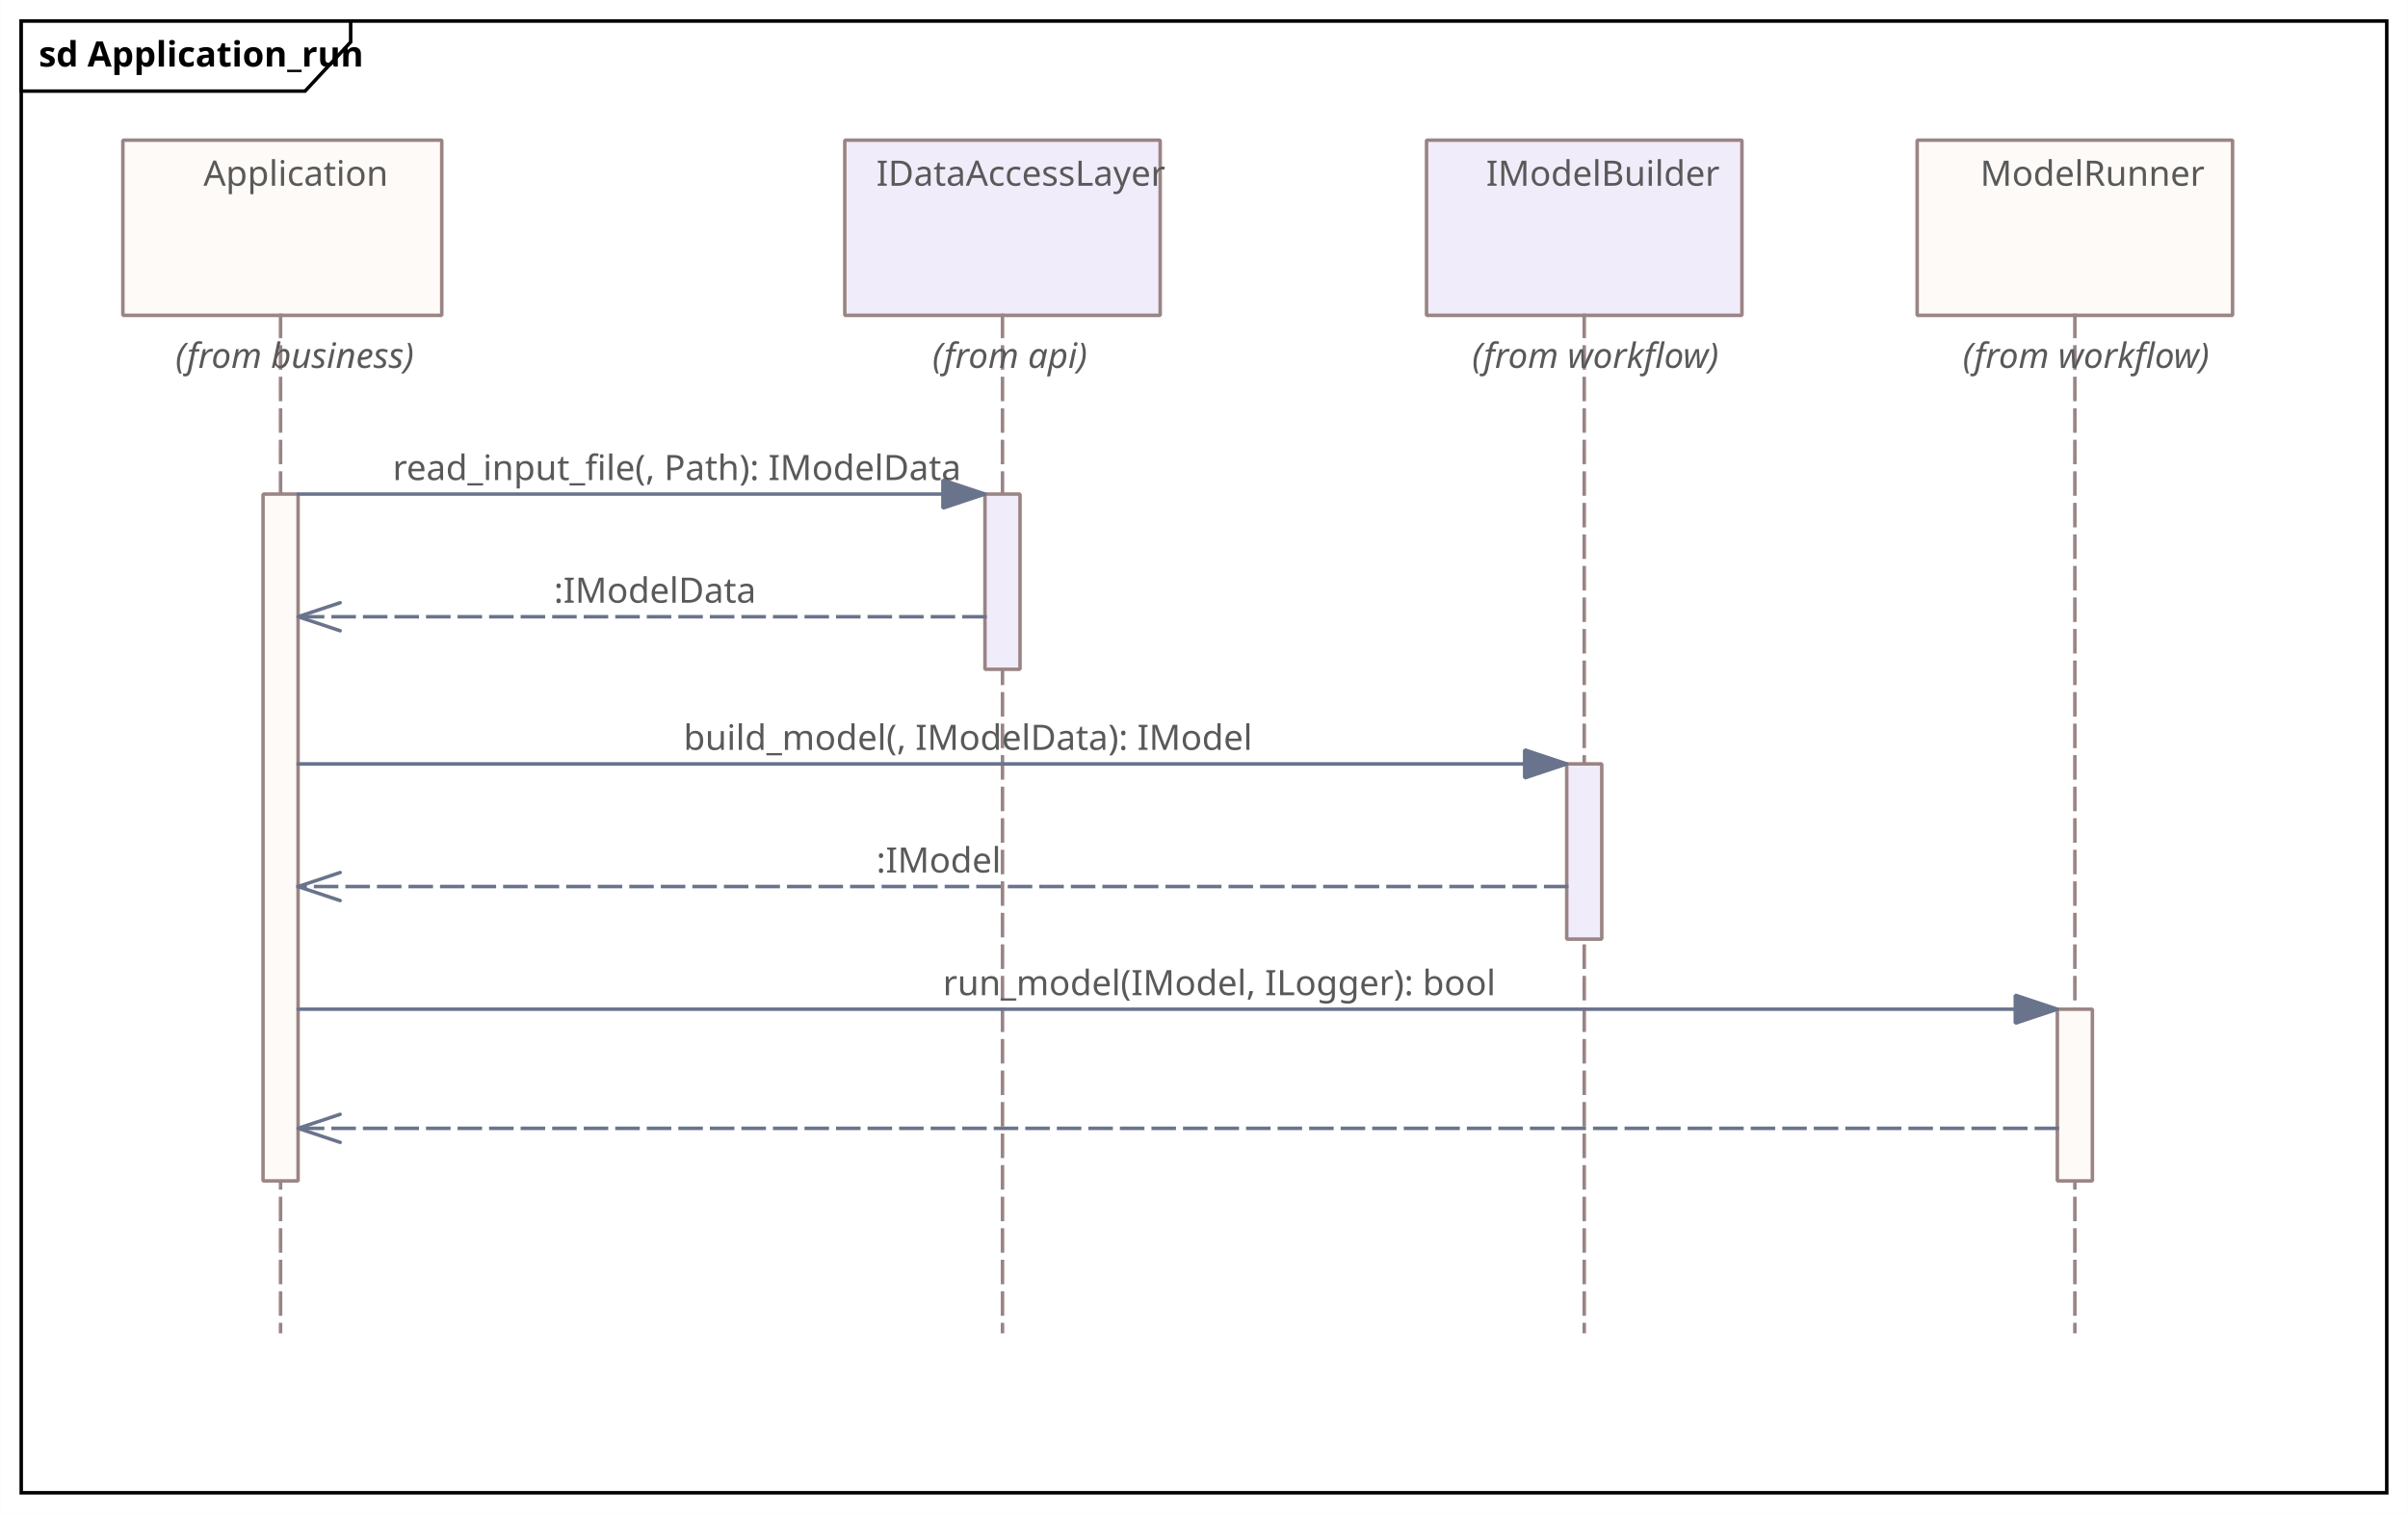
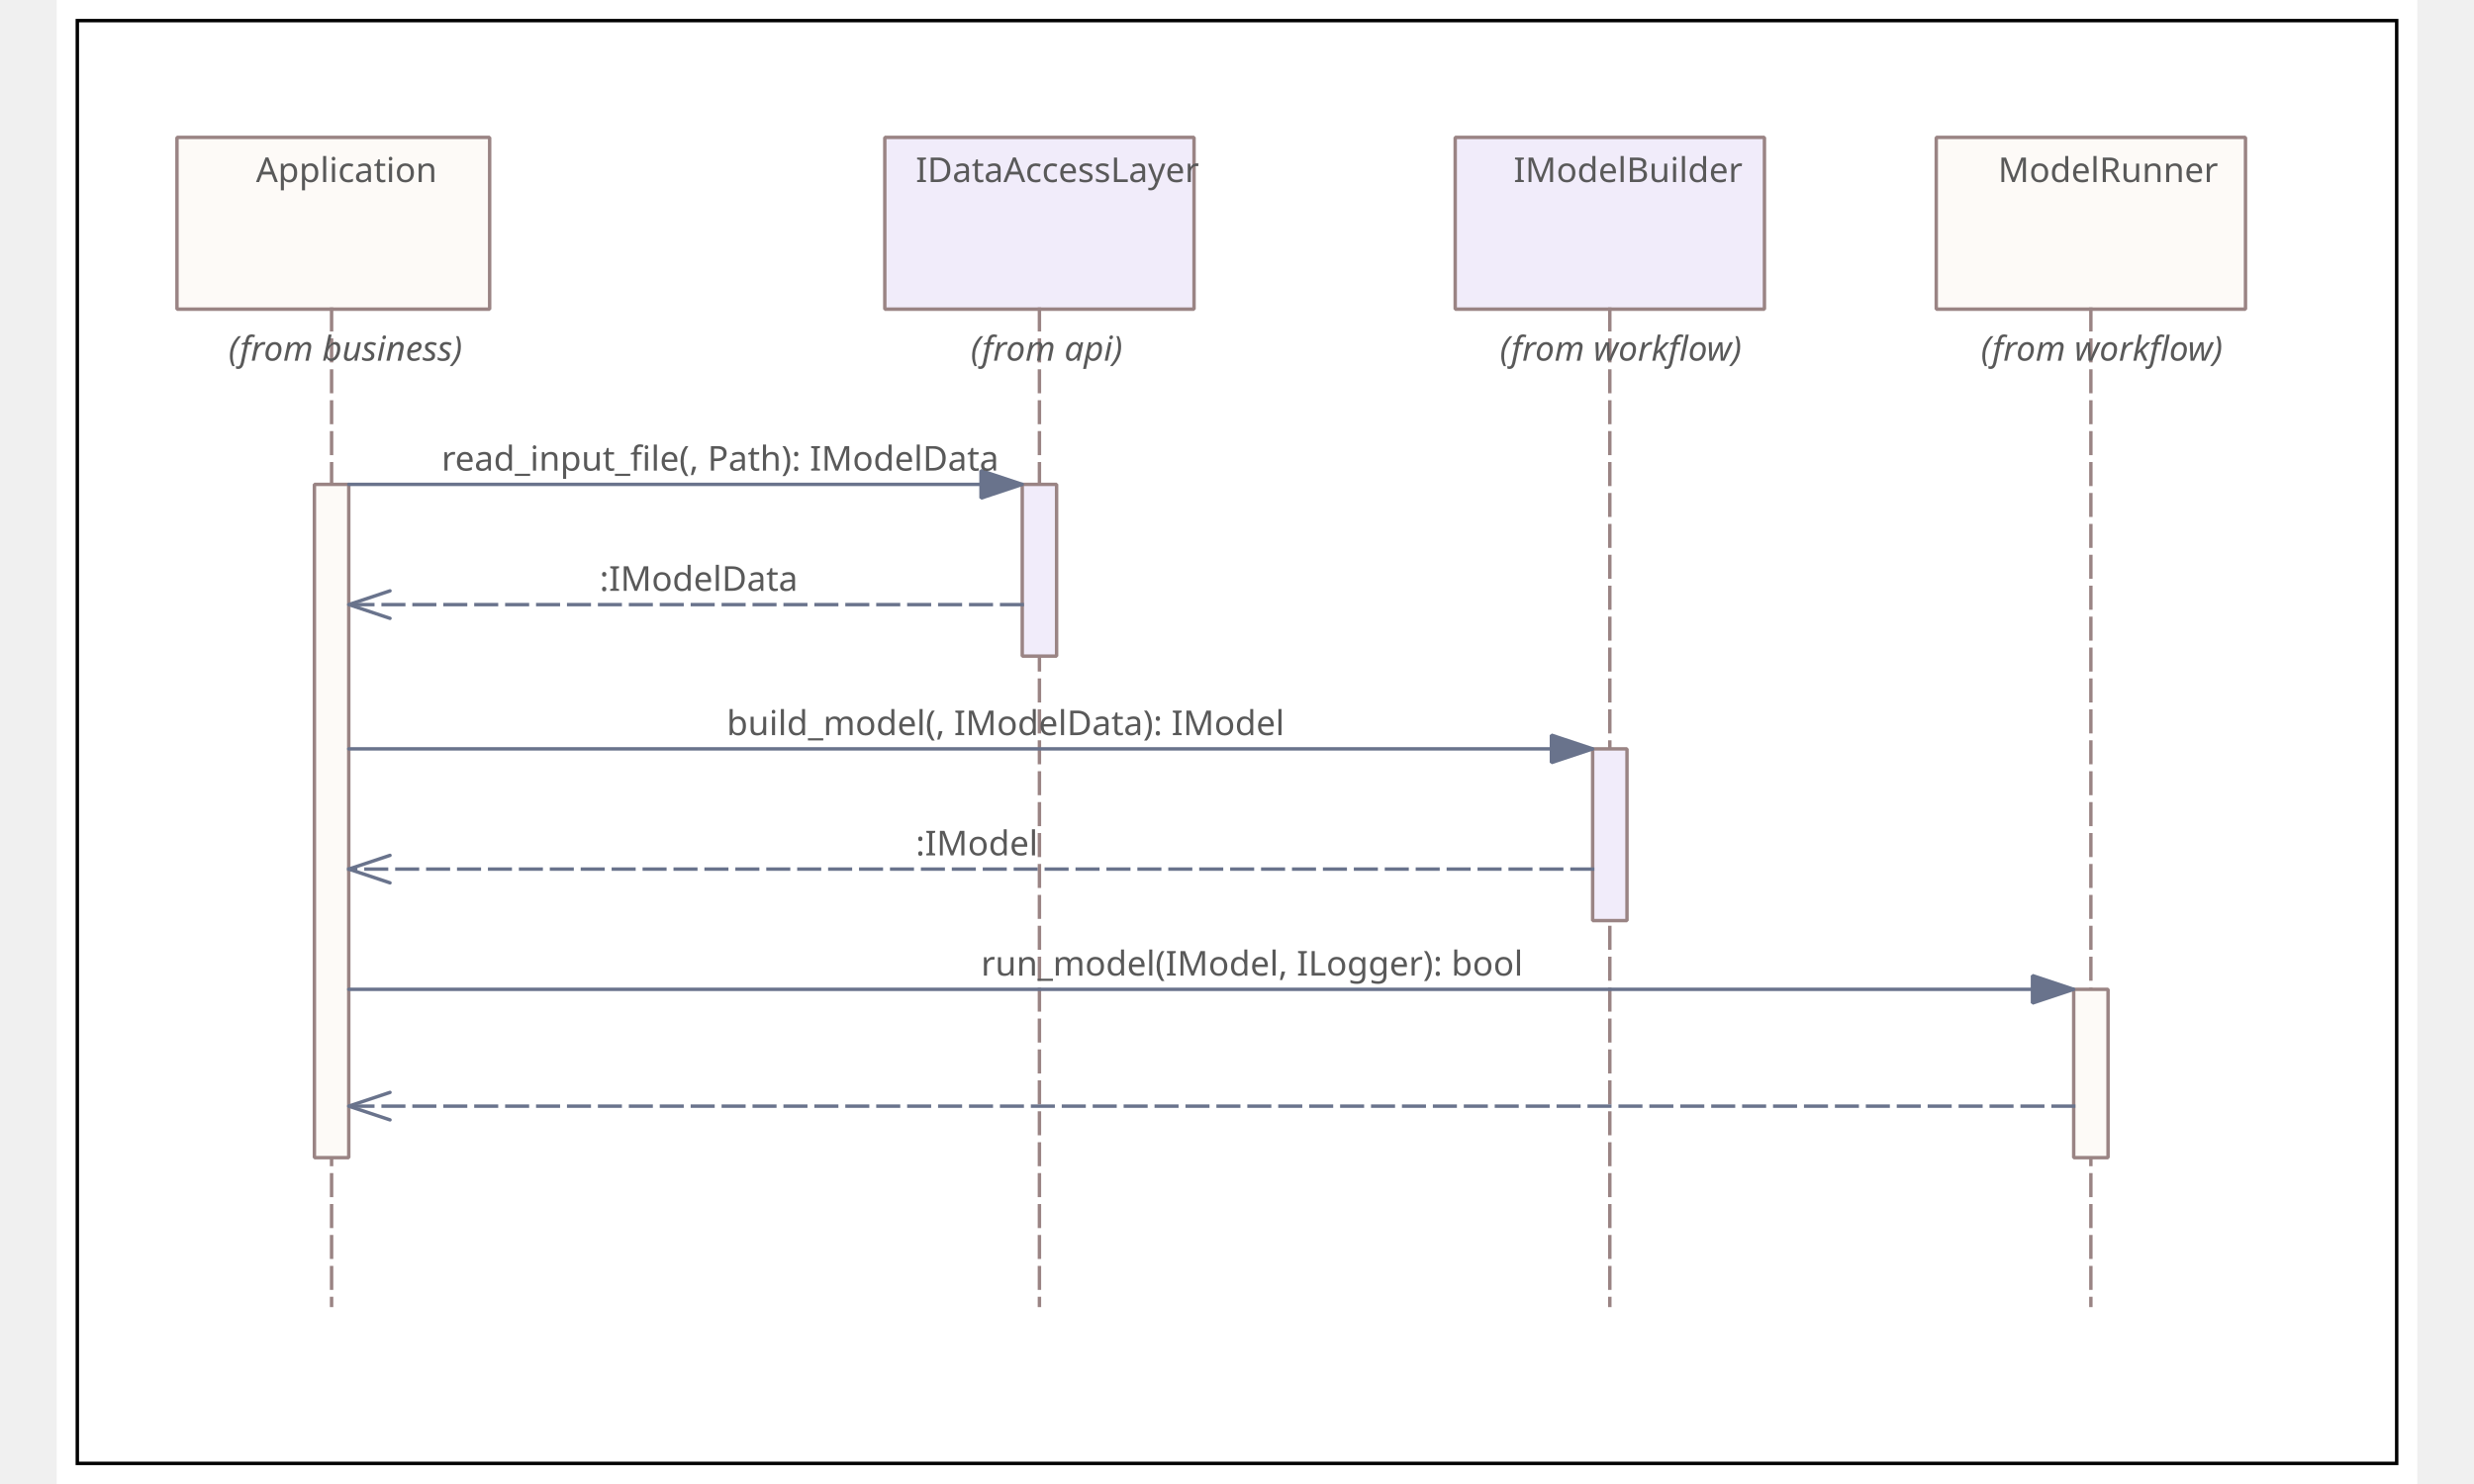
- <svg xmlns="http://www.w3.org/2000/svg" width="18.18cm" height="11.43cm" viewBox="0 0 687 432">
+ <svg xmlns="http://www.w3.org/2000/svg" width="25cm" height="15cm" viewBox="0 0 687 432">
  <g style="fill:#FFFFFF;fill-opacity:1.00;">
    <rect x="0" y="0" width="687" height="432" shape-rendering="auto" />
  </g>
  <g style="stroke-width:1;stroke-linecap:square;stroke-linejoin:miter; fill:#000000;fill-opacity:0.00; stroke:#000000; stroke-opacity:1.00">
    <path d="M 6 6 L 6 426 L 681 426 L 681 6 L 6 6" shape-rendering="auto" />
-   </g>
-   <g style="stroke-width:1;stroke-linecap:square;stroke-linejoin:miter; fill:#FFFFFF;fill-opacity:1.00; stroke:#000000; stroke-opacity:1.00">
-     <polygon points="6 26 87 26 100 12 100 6 6 6 6 26" shape-rendering="auto" style="fill-rule:evenodd;" />
-   </g>
-   <g style="stroke-width:1;stroke-linecap:square;stroke-linejoin:miter; fill:#000000;fill-opacity:1.00; stroke:#000000; stroke-opacity:0.00">
-     <text x="11.00" y="19.00" textLength="74" style="font-family:Calibri; font-weight:700; font-style:normal; font-size:10px; fill:#000000;fill-opacity:1.00; stroke:#000000; stroke-opacity:0.00 stroke-width:0; white-space: pre;" xml:space="preserve" transform="rotate(-0.00 11.00 19.00)">sd Application_run</text>
  </g>
  <g style="stroke-width:1;stroke-linecap:round;stroke-linejoin:bevel; fill:#FDFAF7;fill-opacity:1.00; stroke:#9A8484; stroke-opacity:1.00">
    <rect x="35" y="40" width="91" height="50" rx="0.00" shape-rendering="auto" />
  </g>
  <g style="stroke-width:1;stroke-linecap:round;stroke-linejoin:bevel; fill:#595959;fill-opacity:1.00; stroke:#000000; stroke-opacity:0.00">
    <text x="58.00" y="53.00" textLength="44" style="font-family:Calibri; font-weight:0; font-style:normal; font-size:10px; fill:#595959;fill-opacity:1.00; stroke:#000000; stroke-opacity:0.00 stroke-width:0; white-space: pre;" xml:space="preserve" transform="rotate(-0.00 58.00 53.00)">Application</text>
  </g>
  <g style="stroke-width:1;stroke-linecap:square;stroke-linejoin:round; fill:#000000;fill-opacity:0.00; stroke:#9A8484; stroke-opacity:1.00" stroke-dasharray="6,3">
    <path d="M 80 90 L 80 380" shape-rendering="auto" />
  </g>
  <g style="stroke-width:1;stroke-linecap:round;stroke-linejoin:bevel; fill:#FDFAF7;fill-opacity:1.00; stroke:#9A8484; stroke-opacity:1.00">
    <rect x="75" y="141" width="10" height="196" rx="0.00" shape-rendering="auto" />
  </g>
  <g style="stroke-width:1;stroke-linecap:round;stroke-linejoin:bevel; fill:#595959;fill-opacity:1.00; stroke:#000000; stroke-opacity:0.00">
    <text x="50.00" y="105.00" textLength="61" style="font-family:Calibri; font-weight:0; font-style:italic; font-size:10px; fill:#595959;fill-opacity:1.00; stroke:#000000; stroke-opacity:0.00 stroke-width:0; white-space: pre;" xml:space="preserve" transform="rotate(-0.00 50.00 105.00)">(from business)</text>
  </g>
  <g style="stroke-width:1;stroke-linecap:round;stroke-linejoin:bevel; fill:#F1ECFA;fill-opacity:1.00; stroke:#9A8484; stroke-opacity:1.00">
    <rect x="241" y="40" width="90" height="50" rx="0.00" shape-rendering="auto" />
  </g>
  <g style="stroke-width:1;stroke-linecap:round;stroke-linejoin:bevel; fill:#595959;fill-opacity:1.00; stroke:#000000; stroke-opacity:0.00">
    <text x="250.00" y="53.00" textLength="71" style="font-family:Calibri; font-weight:0; font-style:normal; font-size:10px; fill:#595959;fill-opacity:1.00; stroke:#000000; stroke-opacity:0.00 stroke-width:0; white-space: pre;" xml:space="preserve" transform="rotate(-0.00 250.00 53.00)">IDataAccessLayer</text>
  </g>
  <g style="stroke-width:1;stroke-linecap:square;stroke-linejoin:round; fill:#000000;fill-opacity:0.00; stroke:#9A8484; stroke-opacity:1.00" stroke-dasharray="6,3">
    <path d="M 286 90 L 286 380" shape-rendering="auto" />
  </g>
  <g style="stroke-width:1;stroke-linecap:round;stroke-linejoin:bevel; fill:#F1ECFA;fill-opacity:1.00; stroke:#9A8484; stroke-opacity:1.00">
    <rect x="281" y="141" width="10" height="50" rx="0.00" shape-rendering="auto" />
  </g>
  <g style="stroke-width:1;stroke-linecap:round;stroke-linejoin:bevel; fill:#595959;fill-opacity:1.00; stroke:#000000; stroke-opacity:0.00">
    <text x="266.00" y="105.00" textLength="39" style="font-family:Calibri; font-weight:0; font-style:italic; font-size:10px; fill:#595959;fill-opacity:1.00; stroke:#000000; stroke-opacity:0.00 stroke-width:0; white-space: pre;" xml:space="preserve" transform="rotate(-0.00 266.00 105.00)">(from api)</text>
  </g>
  <g style="stroke-width:1;stroke-linecap:round;stroke-linejoin:bevel; fill:#F1ECFA;fill-opacity:1.00; stroke:#9A8484; stroke-opacity:1.00">
    <rect x="407" y="40" width="90" height="50" rx="0.00" shape-rendering="auto" />
  </g>
  <g style="stroke-width:1;stroke-linecap:round;stroke-linejoin:bevel; fill:#595959;fill-opacity:1.00; stroke:#000000; stroke-opacity:0.00">
    <text x="424.00" y="53.00" textLength="56" style="font-family:Calibri; font-weight:0; font-style:normal; font-size:10px; fill:#595959;fill-opacity:1.00; stroke:#000000; stroke-opacity:0.00 stroke-width:0; white-space: pre;" xml:space="preserve" transform="rotate(-0.00 424.00 53.00)">IModelBuilder</text>
  </g>
  <g style="stroke-width:1;stroke-linecap:square;stroke-linejoin:round; fill:#000000;fill-opacity:0.00; stroke:#9A8484; stroke-opacity:1.00" stroke-dasharray="6,3">
    <path d="M 452 90 L 452 380" shape-rendering="auto" />
  </g>
  <g style="stroke-width:1;stroke-linecap:round;stroke-linejoin:bevel; fill:#F1ECFA;fill-opacity:1.00; stroke:#9A8484; stroke-opacity:1.00">
    <rect x="447" y="218" width="10" height="50" rx="0.00" shape-rendering="auto" />
  </g>
  <g style="stroke-width:1;stroke-linecap:round;stroke-linejoin:bevel; fill:#595959;fill-opacity:1.00; stroke:#000000; stroke-opacity:0.00">
    <text x="420.00" y="105.00" textLength="64" style="font-family:Calibri; font-weight:0; font-style:italic; font-size:10px; fill:#595959;fill-opacity:1.00; stroke:#000000; stroke-opacity:0.00 stroke-width:0; white-space: pre;" xml:space="preserve" transform="rotate(-0.00 420.00 105.00)">(from workflow)</text>
  </g>
  <g style="stroke-width:1;stroke-linecap:round;stroke-linejoin:bevel; fill:#FDFAF7;fill-opacity:1.00; stroke:#9A8484; stroke-opacity:1.00">
    <rect x="547" y="40" width="90" height="50" rx="0.00" shape-rendering="auto" />
  </g>
  <g style="stroke-width:1;stroke-linecap:round;stroke-linejoin:bevel; fill:#595959;fill-opacity:1.00; stroke:#000000; stroke-opacity:0.00">
    <text x="565.00" y="53.00" textLength="54" style="font-family:Calibri; font-weight:0; font-style:normal; font-size:10px; fill:#595959;fill-opacity:1.00; stroke:#000000; stroke-opacity:0.00 stroke-width:0; white-space: pre;" xml:space="preserve" transform="rotate(-0.00 565.00 53.00)">ModelRunner</text>
  </g>
  <g style="stroke-width:1;stroke-linecap:square;stroke-linejoin:round; fill:#000000;fill-opacity:0.00; stroke:#9A8484; stroke-opacity:1.00" stroke-dasharray="6,3">
    <path d="M 592 90 L 592 380" shape-rendering="auto" />
  </g>
  <g style="stroke-width:1;stroke-linecap:round;stroke-linejoin:bevel; fill:#FDFAF7;fill-opacity:1.00; stroke:#9A8484; stroke-opacity:1.00">
    <rect x="587" y="288" width="10" height="49" rx="0.00" shape-rendering="auto" />
  </g>
  <g style="stroke-width:1;stroke-linecap:round;stroke-linejoin:bevel; fill:#595959;fill-opacity:1.00; stroke:#000000; stroke-opacity:0.00">
    <text x="560.00" y="105.00" textLength="64" style="font-family:Calibri; font-weight:0; font-style:italic; font-size:10px; fill:#595959;fill-opacity:1.00; stroke:#000000; stroke-opacity:0.00 stroke-width:0; white-space: pre;" xml:space="preserve" transform="rotate(-0.00 560.00 105.00)">(from workflow)</text>
  </g>
  <g style="stroke-width:1;stroke-linecap:round;stroke-linejoin:bevel; fill:#000000;fill-opacity:0.00; stroke:#69738C; stroke-opacity:1.00">
    <path d="M 85 141 L 281 141" shape-rendering="auto" />
  </g>
  <g style="stroke-width:1;stroke-linecap:round;stroke-linejoin:bevel; fill:#69738C;fill-opacity:1.00; stroke:#69738C; stroke-opacity:1.00">
    <polygon points="269 137 269 141 269 145 281 141" shape-rendering="auto" style="fill-rule:evenodd;" />
  </g>
  <g style="stroke-width:1;stroke-linecap:square;stroke-linejoin:round; fill:#000000;fill-opacity:0.00; stroke:#69738C; stroke-opacity:1.00" stroke-dasharray="6,3">
    <path d="M 281 176 L 85 176" shape-rendering="auto" />
  </g>
  <g style="stroke-width:1;stroke-linecap:round;stroke-linejoin:bevel; fill:#000000;fill-opacity:0.00; stroke:#69738C; stroke-opacity:1.00">
    <path d="M 85 176 L 97 172 M 85 176 L 97 180" shape-rendering="auto" />
    <path d="M 85 218 L 447 218" shape-rendering="auto" />
  </g>
  <g style="stroke-width:1;stroke-linecap:round;stroke-linejoin:bevel; fill:#69738C;fill-opacity:1.00; stroke:#69738C; stroke-opacity:1.00">
    <polygon points="435 214 435 218 435 222 447 218" shape-rendering="auto" style="fill-rule:evenodd;" />
  </g>
  <g style="stroke-width:1;stroke-linecap:square;stroke-linejoin:round; fill:#000000;fill-opacity:0.00; stroke:#69738C; stroke-opacity:1.00" stroke-dasharray="6,3">
    <path d="M 447 253 L 85 253" shape-rendering="auto" />
  </g>
  <g style="stroke-width:1;stroke-linecap:round;stroke-linejoin:bevel; fill:#000000;fill-opacity:0.00; stroke:#69738C; stroke-opacity:1.00">
    <path d="M 85 253 L 97 249 M 85 253 L 97 257" shape-rendering="auto" />
    <path d="M 85 288 L 587 288" shape-rendering="auto" />
  </g>
  <g style="stroke-width:1;stroke-linecap:round;stroke-linejoin:bevel; fill:#69738C;fill-opacity:1.00; stroke:#69738C; stroke-opacity:1.00">
    <polygon points="575 284 575 288 575 292 587 288" shape-rendering="auto" style="fill-rule:evenodd;" />
  </g>
  <g style="stroke-width:1;stroke-linecap:square;stroke-linejoin:round; fill:#000000;fill-opacity:0.00; stroke:#69738C; stroke-opacity:1.00" stroke-dasharray="6,3">
    <path d="M 587 322 L 85 322" shape-rendering="auto" />
  </g>
  <g style="stroke-width:1;stroke-linecap:round;stroke-linejoin:bevel; fill:#000000;fill-opacity:0.00; stroke:#69738C; stroke-opacity:1.00">
    <path d="M 85 322 L 97 318 M 85 322 L 97 326" shape-rendering="auto" />
  </g>
  <g style="stroke-width:1;stroke-linecap:round;stroke-linejoin:bevel; fill:#595959;fill-opacity:1.00; stroke:#000000; stroke-opacity:0.00">
    <text x="195.00" y="214.00" textLength="142" style="font-family:Calibri; font-weight:0; font-style:normal; font-size:10px; fill:#595959;fill-opacity:1.00; stroke:#000000; stroke-opacity:0.00 stroke-width:0; white-space: pre;" xml:space="preserve" transform="rotate(-0.00 195.00 214.00)">build_model(, IModelData): IModel</text>
    <text x="250.00" y="249.00" textLength="32" style="font-family:Calibri; font-weight:0; font-style:normal; font-size:10px; fill:#595959;fill-opacity:1.00; stroke:#000000; stroke-opacity:0.00 stroke-width:0; white-space: pre;" xml:space="preserve" transform="rotate(-0.00 250.00 249.00)">:IModel</text>
    <text x="158.00" y="172.00" textLength="51" style="font-family:Calibri; font-weight:0; font-style:normal; font-size:10px; fill:#595959;fill-opacity:1.00; stroke:#000000; stroke-opacity:0.00 stroke-width:0; white-space: pre;" xml:space="preserve" transform="rotate(-0.00 158.00 172.00)">:IModelData</text>
    <text x="269.00" y="284.00" textLength="135" style="font-family:Calibri; font-weight:0; font-style:normal; font-size:10px; fill:#595959;fill-opacity:1.00; stroke:#000000; stroke-opacity:0.00 stroke-width:0; white-space: pre;" xml:space="preserve" transform="rotate(-0.00 269.00 284.00)">run_model(IModel, ILogger): bool</text>
    <text x="112.00" y="137.00" textLength="142" style="font-family:Calibri; font-weight:0; font-style:normal; font-size:10px; fill:#595959;fill-opacity:1.00; stroke:#000000; stroke-opacity:0.00 stroke-width:0; white-space: pre;" xml:space="preserve" transform="rotate(-0.00 112.00 137.00)">read_input_file(, Path): IModelData</text>
  </g>
</svg>
